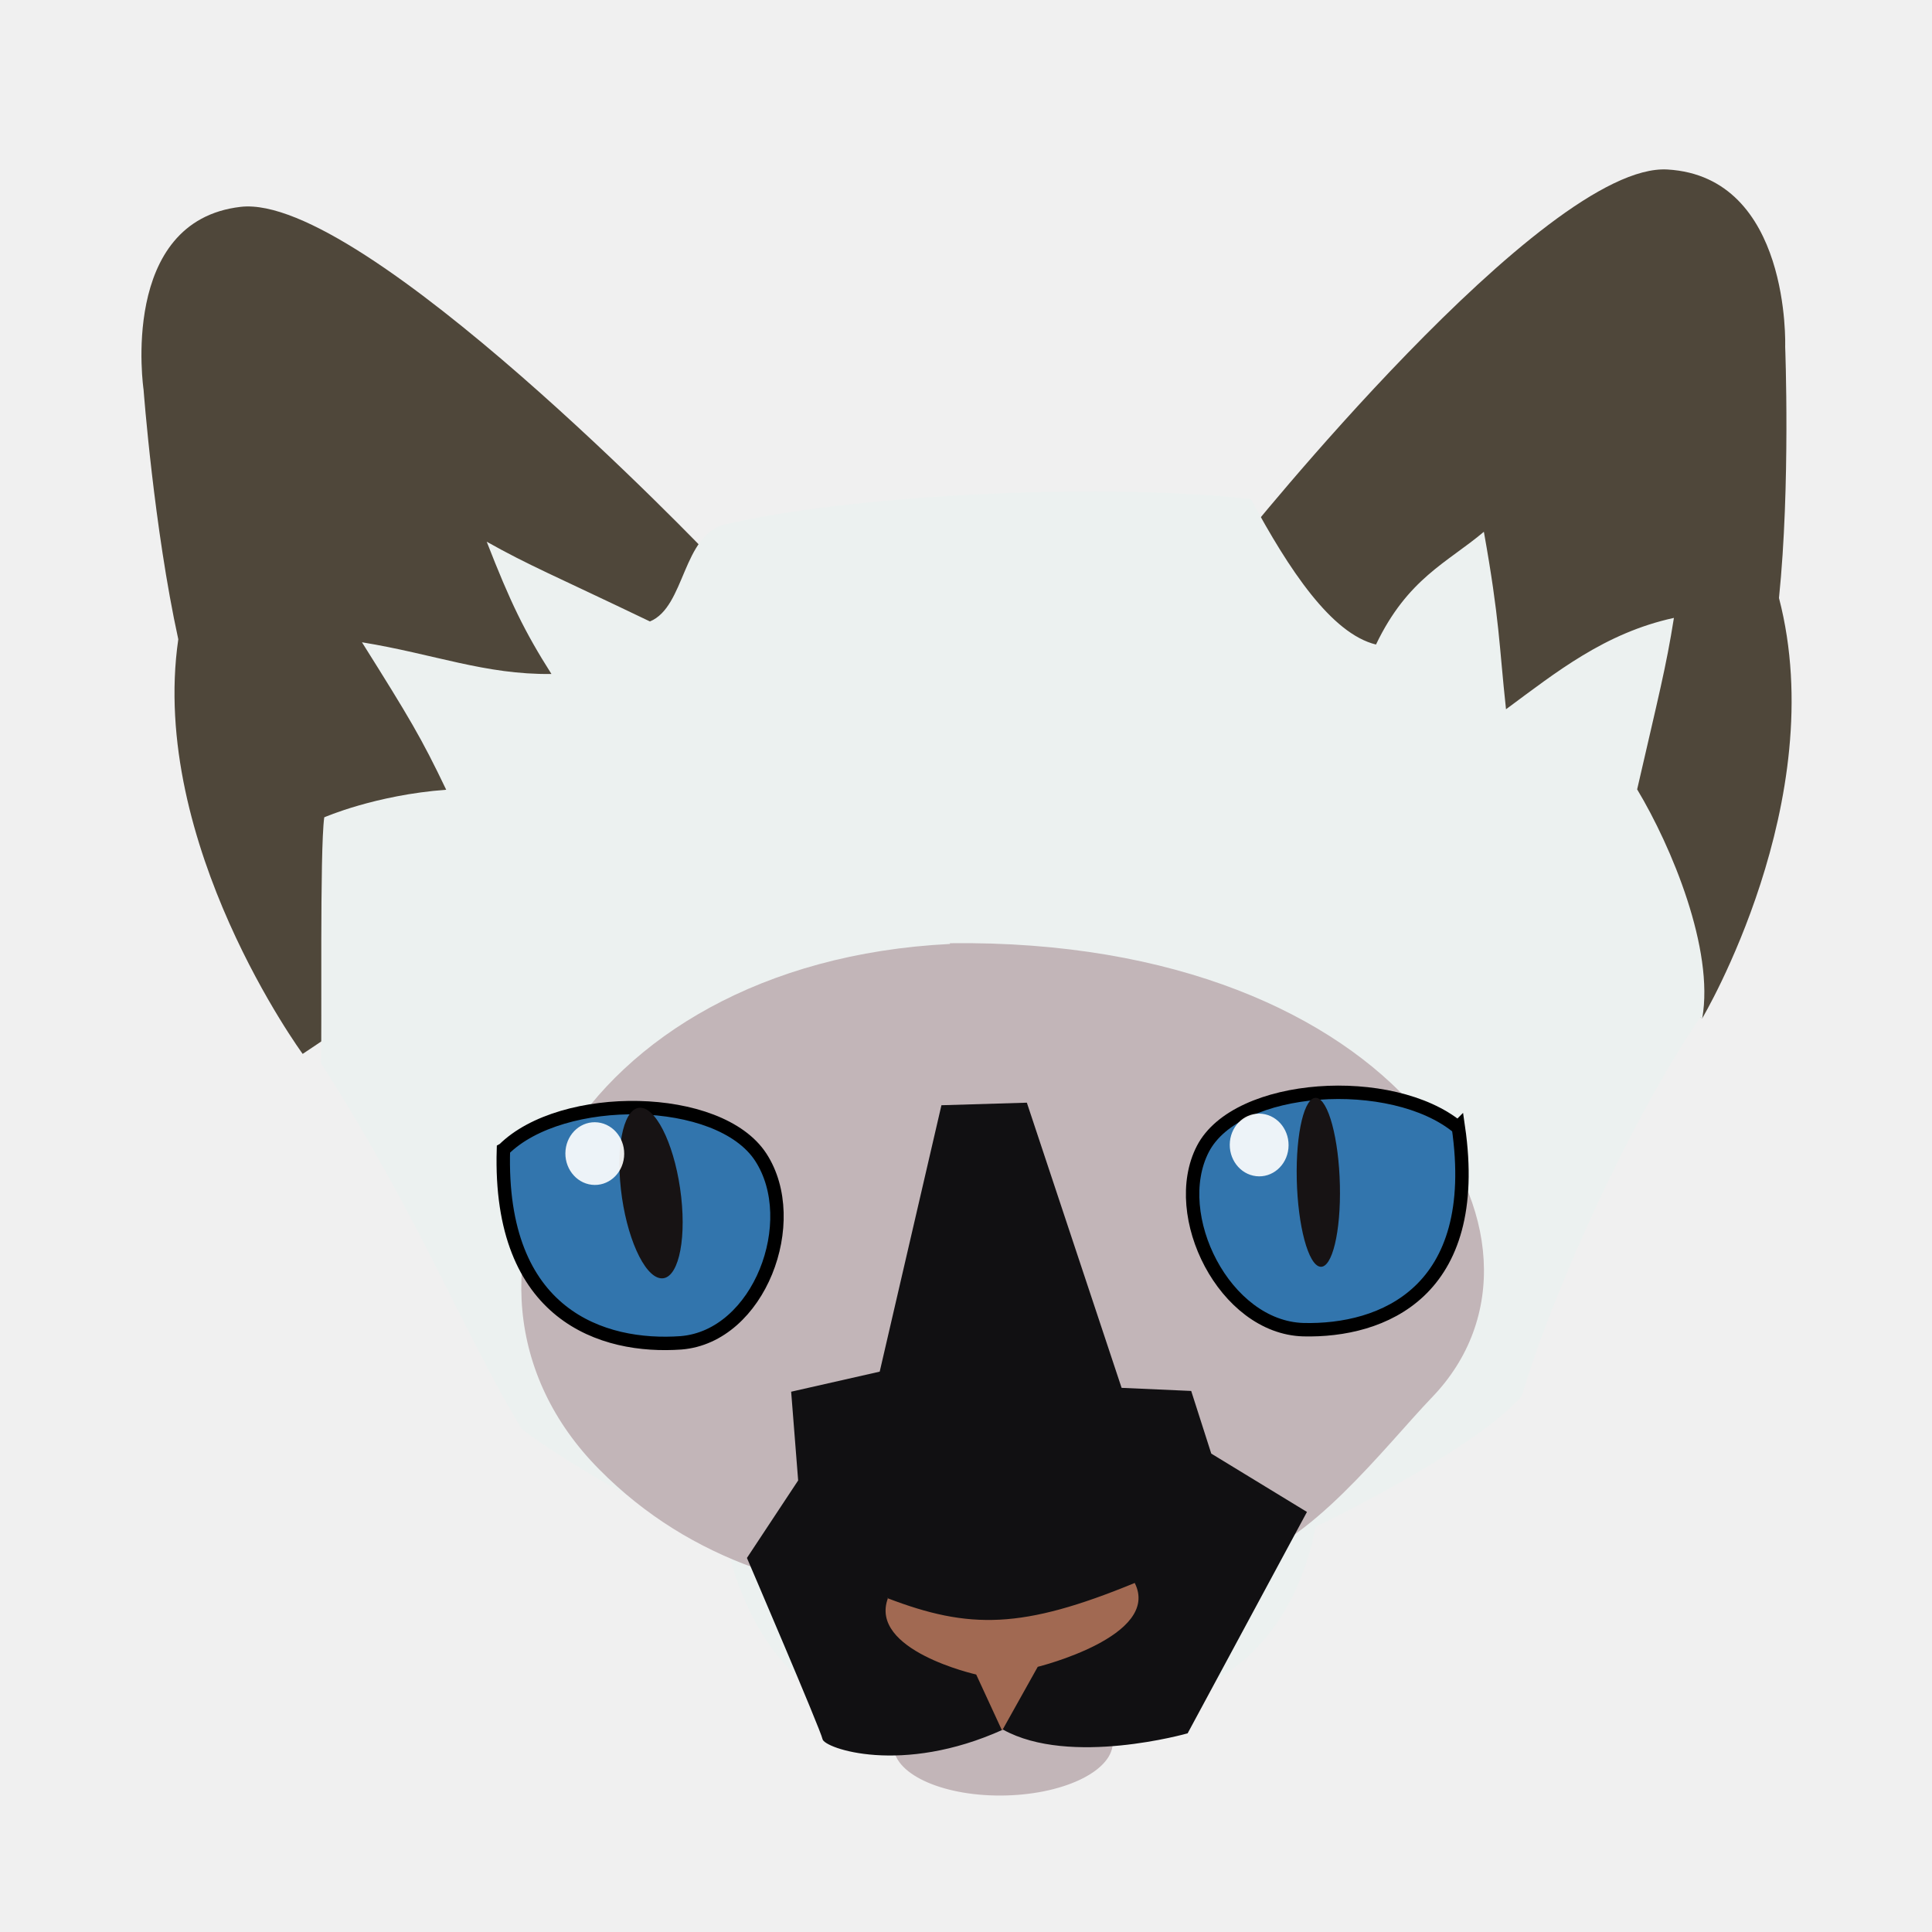
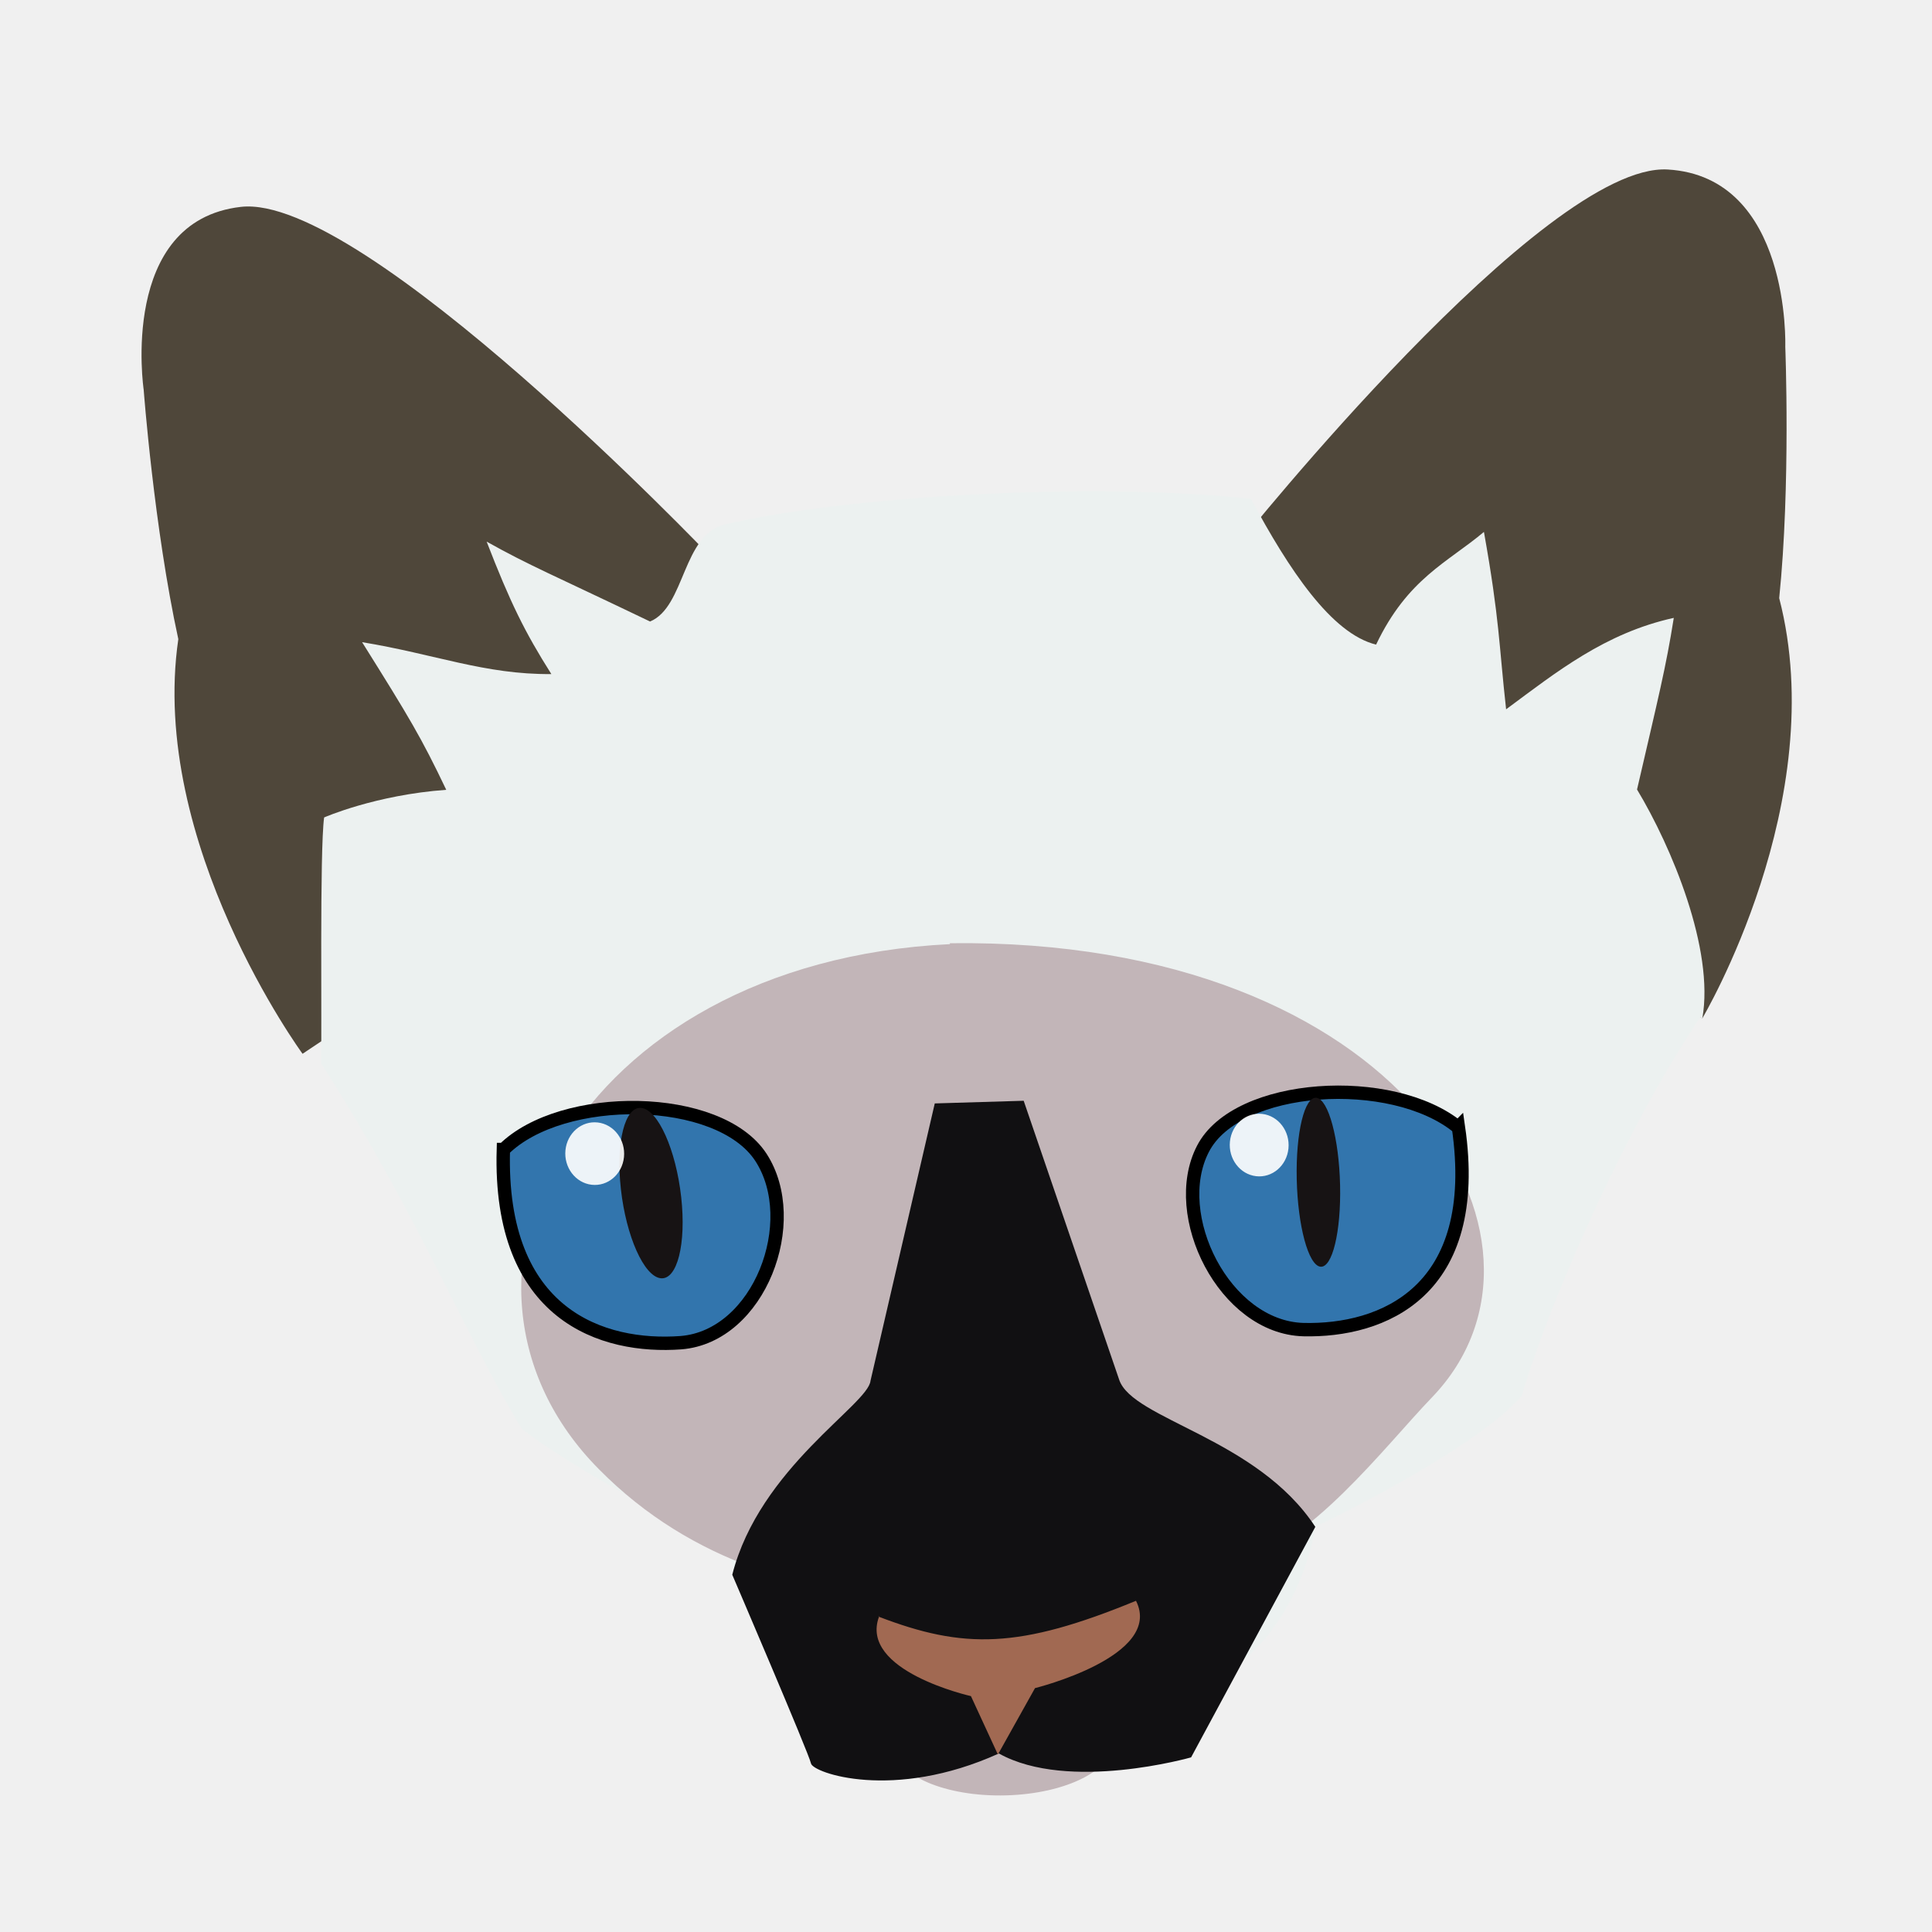
- <svg xmlns="http://www.w3.org/2000/svg" width="24" height="24" version="1.1" viewBox="0 0 6.36 6.36">
-   <g transform="translate(-45.39 -10.64)" fill="none" stroke-linecap="round" stroke-linejoin="round">
-     <circle r="0" stroke="#c53822" stroke-width="2.26" style="paint-order:stroke markers fill" />
-     <g stroke="#924019">
-       <circle r="0" stroke-width="1.29" style="paint-order:stroke markers fill" />
-       <circle transform="scale(1,-1)" r="0" stroke-width="3.6" style="paint-order:stroke markers fill" />
-       <circle transform="scale(1,-1)" r="0" stroke-width="3.6" style="paint-order:stroke markers fill" />
+ <svg xmlns="http://www.w3.org/2000/svg" width="24" height="24" version="1.1" viewBox="0 0 6.36 6.36" id="svg1424">
+   <defs id="defs1428" />
+   <g transform="translate(-45.39 -10.64)" fill="none" stroke-linecap="round" stroke-linejoin="round" id="g1394">
+     <circle r="0" stroke="#c53822" stroke-width="2.26" style="paint-order:stroke markers fill" id="circle1380" />
+     <g stroke="#924019" id="g1388">
+       <circle r="0" stroke-width="1.29" style="paint-order:stroke markers fill" id="circle1382" />
+       <circle transform="scale(1,-1)" r="0" stroke-width="3.6" style="paint-order:stroke markers fill" id="circle1384" />
+       <circle transform="scale(1,-1)" r="0" stroke-width="3.6" style="paint-order:stroke markers fill" id="circle1386" />
    </g>
-     <circle transform="scale(1,-1)" r="0" stroke="#4d4320" stroke-width="4.38" style="paint-order:stroke markers fill" />
-     <circle transform="scale(1,-1)" r="0" stroke="#4d4320" stroke-width="3.52" style="paint-order:stroke markers fill" />
+     <circle transform="scale(1,-1)" r="0" stroke="#4d4320" stroke-width="4.38" style="paint-order:stroke markers fill" id="circle1390" />
+     <circle transform="scale(1,-1)" r="0" stroke="#4d4320" stroke-width="3.52" style="paint-order:stroke markers fill" id="circle1392" />
  </g>
-   <g transform="matrix(.06176 0 0 .06176 -1.684 -1.842)">
-     <ellipse transform="matrix(1 -.0266 .0571 .998 0 0)" cx="73.6" cy="125" rx="5.84" ry="2.74" fill="#c2b5b8" stroke-width="1.38" />
-     <path d="m118 84.1s6.9-11.6 4.09-22.4c0.617-5.99 0.33-13.4 0.33-13.4s0.312-9.05-6.27-9.44c-6.58-0.395-22.8 19.9-22.8 19.9l-2.23 9.94z" fill="#4f473a" />
-     <path d="m43.4 86s-8.21-11.2-6.63-22.1c-1.3-5.94-1.85-13.3-1.85-13.3s-1.34-9 5.18-9.75c6.52-0.743 25 18.6 25 18.6l3.35 9.79z" fill="#4f473a" />
-     <path d="m118 84.1c0.646-3.66-1.63-9.14-3.47-12.2 1.14-4.97 1.54-6.49 1.96-9.14-3.69 0.805-6.28 2.9-8.95 4.87-0.377-3.48-0.335-4.74-1.18-9.46-1.94 1.64-4.06 2.48-5.75 6.01-2.38-0.58-4.64-3.99-6.67-7.76-8.81-0.947-21.8-0.106-28 1.35-2.32 0.543-2.13 4.39-4.03 5.18-5.19-2.49-6.42-2.97-8.7-4.25 1.25 3.21 2.02 4.8 3.45 7.05-3.55 0.042-6.23-1.06-10.1-1.69 2.53 4.03 3.16 5.08 4.49 7.86-3.79 0.283-6.5 1.47-6.5 1.47-0.246 1.78-0.114 11.4-0.175 13.1 5.27 8.24 7.61 14.4 10.7 19.5 3.53 2.72 11 6.38 11 6.38s2.48 13.4 15.2 7.31c14.4 4.49 16.1-8.47 16.1-8.47s8.35-3.97 11-6.96c1.65-5.55 5.73-14.6 9.51-20.2z" fill="#ecf1f0" />
-     <path d="m77.9 80.1c24.1-0.3 33.7 15.9 25.7 24.2-2.51 2.62-6.6 8.01-10.4 8.79-8.73 1.8-24.1 5.07-34-4.95-9.92-10-1.4-27 18.7-28z" fill="#c2b5b8" />
-     <path d="m82 88.6 5.05 15.2 3.71 0.165 1.07 3.34 5.1 3.11-6.36 11.8s-6.27 1.79-9.84-0.198c-5.41 2.45-9.53 0.99-9.62 0.509-0.093-0.48-4.03-9.66-4.03-9.66l2.73-4.13-0.373-4.73 4.72-1.07 3.29-14.2z" fill="#111012" />
-     <path d="m74.6 115c-1.06 2.79 4.7 4.08 4.7 4.08l1.38 2.99 1.9-3.4s6.6-1.63 5.17-4.47c-5.98 2.46-8.81 2.49-13.2 0.803z" fill="#a16952" />
-     <path d="m54.1 91.1c-0.269 8.86 5.3 10.6 9.47 10.3 4.17-0.341 6.47-6.47 4.25-9.89s-10.6-3.49-13.7-0.421z" fill="#3275ad" stroke="#000" stroke-width=".715px" />
-     <ellipse transform="matrix(.992 .126 .111 .994 0 0)" cx="52.7" cy="87.3" rx="1.62" ry="4.57" fill="#171314" />
-     <path d="m105 89.9c1.28 8.82-4.07 10.9-8.26 10.8-4.2-0.119-7.18-6.1-5.36-9.63s10.1-4.04 13.6-1.15z" fill="#3275ad" stroke="#000" stroke-width=".715px" />
-     <ellipse transform="matrix(.991 .134 .0226 1 0 0)" cx="96.6" cy="79.9" rx="1.16" ry="4.5" fill="#171314" />
-     <ellipse transform="matrix(.993 .117 -.0997 .995 0 0)" cx="67.8" cy="83.8" rx="1.57" ry="1.67" fill="#fff" fill-opacity=".909" />
-     <ellipse transform="matrix(.993 .117 -.0997 .995 0 0)" cx="103" cy="79.2" rx="1.57" ry="1.67" fill="#fff" fill-opacity=".909" />
+   <ellipse transform="matrix(0.9996464,-0.02659066,0.05712108,0.9983673,0,0)" cx="2.97" cy="5.83" rx="0.361" ry="0.169" fill="#c2b5b8" stroke-width="0.085" id="ellipse1396" />
+   <path d="m 5.604,3.352 c 0,0 0.426,-0.716 0.253,-1.383 0.038,-0.37 0.02,-0.828 0.02,-0.828 0,0 0.019,-0.559 -0.387,-0.583 C 5.083,0.534 4.081,1.787 4.081,1.787 L 3.944,2.401 Z" fill="#4f473a" id="path1398" style="stroke-width:0.062" />
+   <path d="m 0.996,3.469 c 0,0 -0.507,-0.692 -0.409,-1.365 -0.08,-0.367 -0.114,-0.821 -0.114,-0.821 0,0 -0.083,-0.556 0.32,-0.602 0.403,-0.046 1.544,1.149 1.544,1.149 l 0.207,0.605 z" fill="#4f473a" id="path1400" style="stroke-width:0.062" />
+   <path d="M 5.604,3.352 C 5.644,3.126 5.503,2.788 5.389,2.599 5.46,2.292 5.484,2.198 5.51,2.034 5.283,2.084 5.123,2.213 4.958,2.335 4.934,2.12 4.937,2.042 4.885,1.751 4.765,1.852 4.634,1.904 4.53,2.122 4.383,2.086 4.243,1.875 4.118,1.642 3.574,1.584 2.771,1.636 2.388,1.726 2.245,1.759 2.257,1.997 2.14,2.046 1.819,1.892 1.743,1.862 1.602,1.783 1.679,1.982 1.727,2.08 1.815,2.219 1.596,2.221 1.431,2.153 1.192,2.114 1.348,2.363 1.387,2.428 1.469,2.6 1.235,2.617 1.067,2.691 1.067,2.691 1.052,2.8 1.06,3.395 1.057,3.5 c 0.325,0.509 0.47,0.889 0.661,1.204 0.218,0.168 0.679,0.394 0.679,0.394 0,0 0.153,0.828 0.939,0.451 C 4.225,5.827 4.33,5.026 4.33,5.026 c 0,0 0.516,-0.245 0.679,-0.43 C 5.111,4.254 5.363,3.695 5.597,3.349 Z" fill="#ecf1f0" id="path1402" style="stroke-width:0.062" />
+   <path d="M 3.127,3.105 C 4.616,3.086 5.208,4.087 4.714,4.6 4.559,4.761 4.307,5.094 4.072,5.142 3.533,5.254 2.584,5.456 1.972,4.837 c -0.613,-0.618 -0.086,-1.668 1.155,-1.729 z" fill="#c2b5b8" id="path1404" style="stroke-width:0.062" />
+   <path d="M 1.657,3.784 C 1.641,4.332 1.985,4.439 2.242,4.42 2.5,4.399 2.642,4.021 2.505,3.81 2.367,3.598 1.85,3.594 1.658,3.784 Z" fill="#3275ad" stroke="#000000" stroke-width="0.044px" id="path1410" />
+   <ellipse transform="matrix(0.9920298,0.1260038,0.1109802,0.9938226,0,0)" cx="1.743" cy="3.731" rx="0.1" ry="0.282" fill="#171314" id="ellipse1412" style="stroke-width:0.062" />
+   <path d="M 4.801,3.71 C 4.88,4.255 4.549,4.383 4.291,4.377 4.031,4.37 3.847,4 3.96,3.782 4.072,3.564 4.583,3.533 4.8,3.711 Z" fill="#3275ad" stroke="#000000" stroke-width="0.044px" id="path1414" />
+   <ellipse transform="matrix(0.9909817,0.1339975,0.0225943,0.9997447,0,0)" cx="4.304" cy="3.316" rx="0.072" ry="0.278" fill="#171314" id="ellipse1416" style="stroke-width:0.062" />
+   <ellipse transform="matrix(0.9931301,0.1170153,-0.09970171,0.9950174,0,0)" cx="2.327" cy="3.543" rx="0.097" ry="0.103" fill="#ffffff" fill-opacity="0.909" id="ellipse1418" style="stroke-width:0.062" />
+   <ellipse transform="matrix(0.9931301,0.1170153,-0.09970171,0.9950174,0,0)" cx="4.501" cy="3.259" rx="0.097" ry="0.103" fill="#ffffff" fill-opacity="0.909" id="ellipse1420" style="stroke-width:0.062" />
+   <g id="g1270" transform="matrix(0.06182738,0,0,0.06182738,-1.443259,-1.709302)">
+     <path d="m 77.848,86.255 5.082,14.845 c 0.692,2.125 7.344,3.107 10.446,7.843 l -6.614,12.272 c 0,0 -6.521,1.862 -10.234,-0.206 -5.626,2.548 -9.911,1.03 -10.005,0.529 -0.097,-0.499 -4.191,-10.046 -4.191,-10.046 1.446,-5.69 7.24,-9.056 7.36,-10.327 l 3.422,-14.768 z" fill="#111012" id="path856" style="stroke-width:1.04" />
+     <path d="m 70.152,113.711 c -1.102,2.902 4.888,4.243 4.888,4.243 l 1.435,3.11 1.976,-3.536 c 0,0 6.864,-1.695 5.377,-4.649 -6.219,2.558 -9.162,2.59 -13.728,0.835 z" fill="#a16952" id="path858" style="stroke-width:1.04" />
  </g>
</svg>
